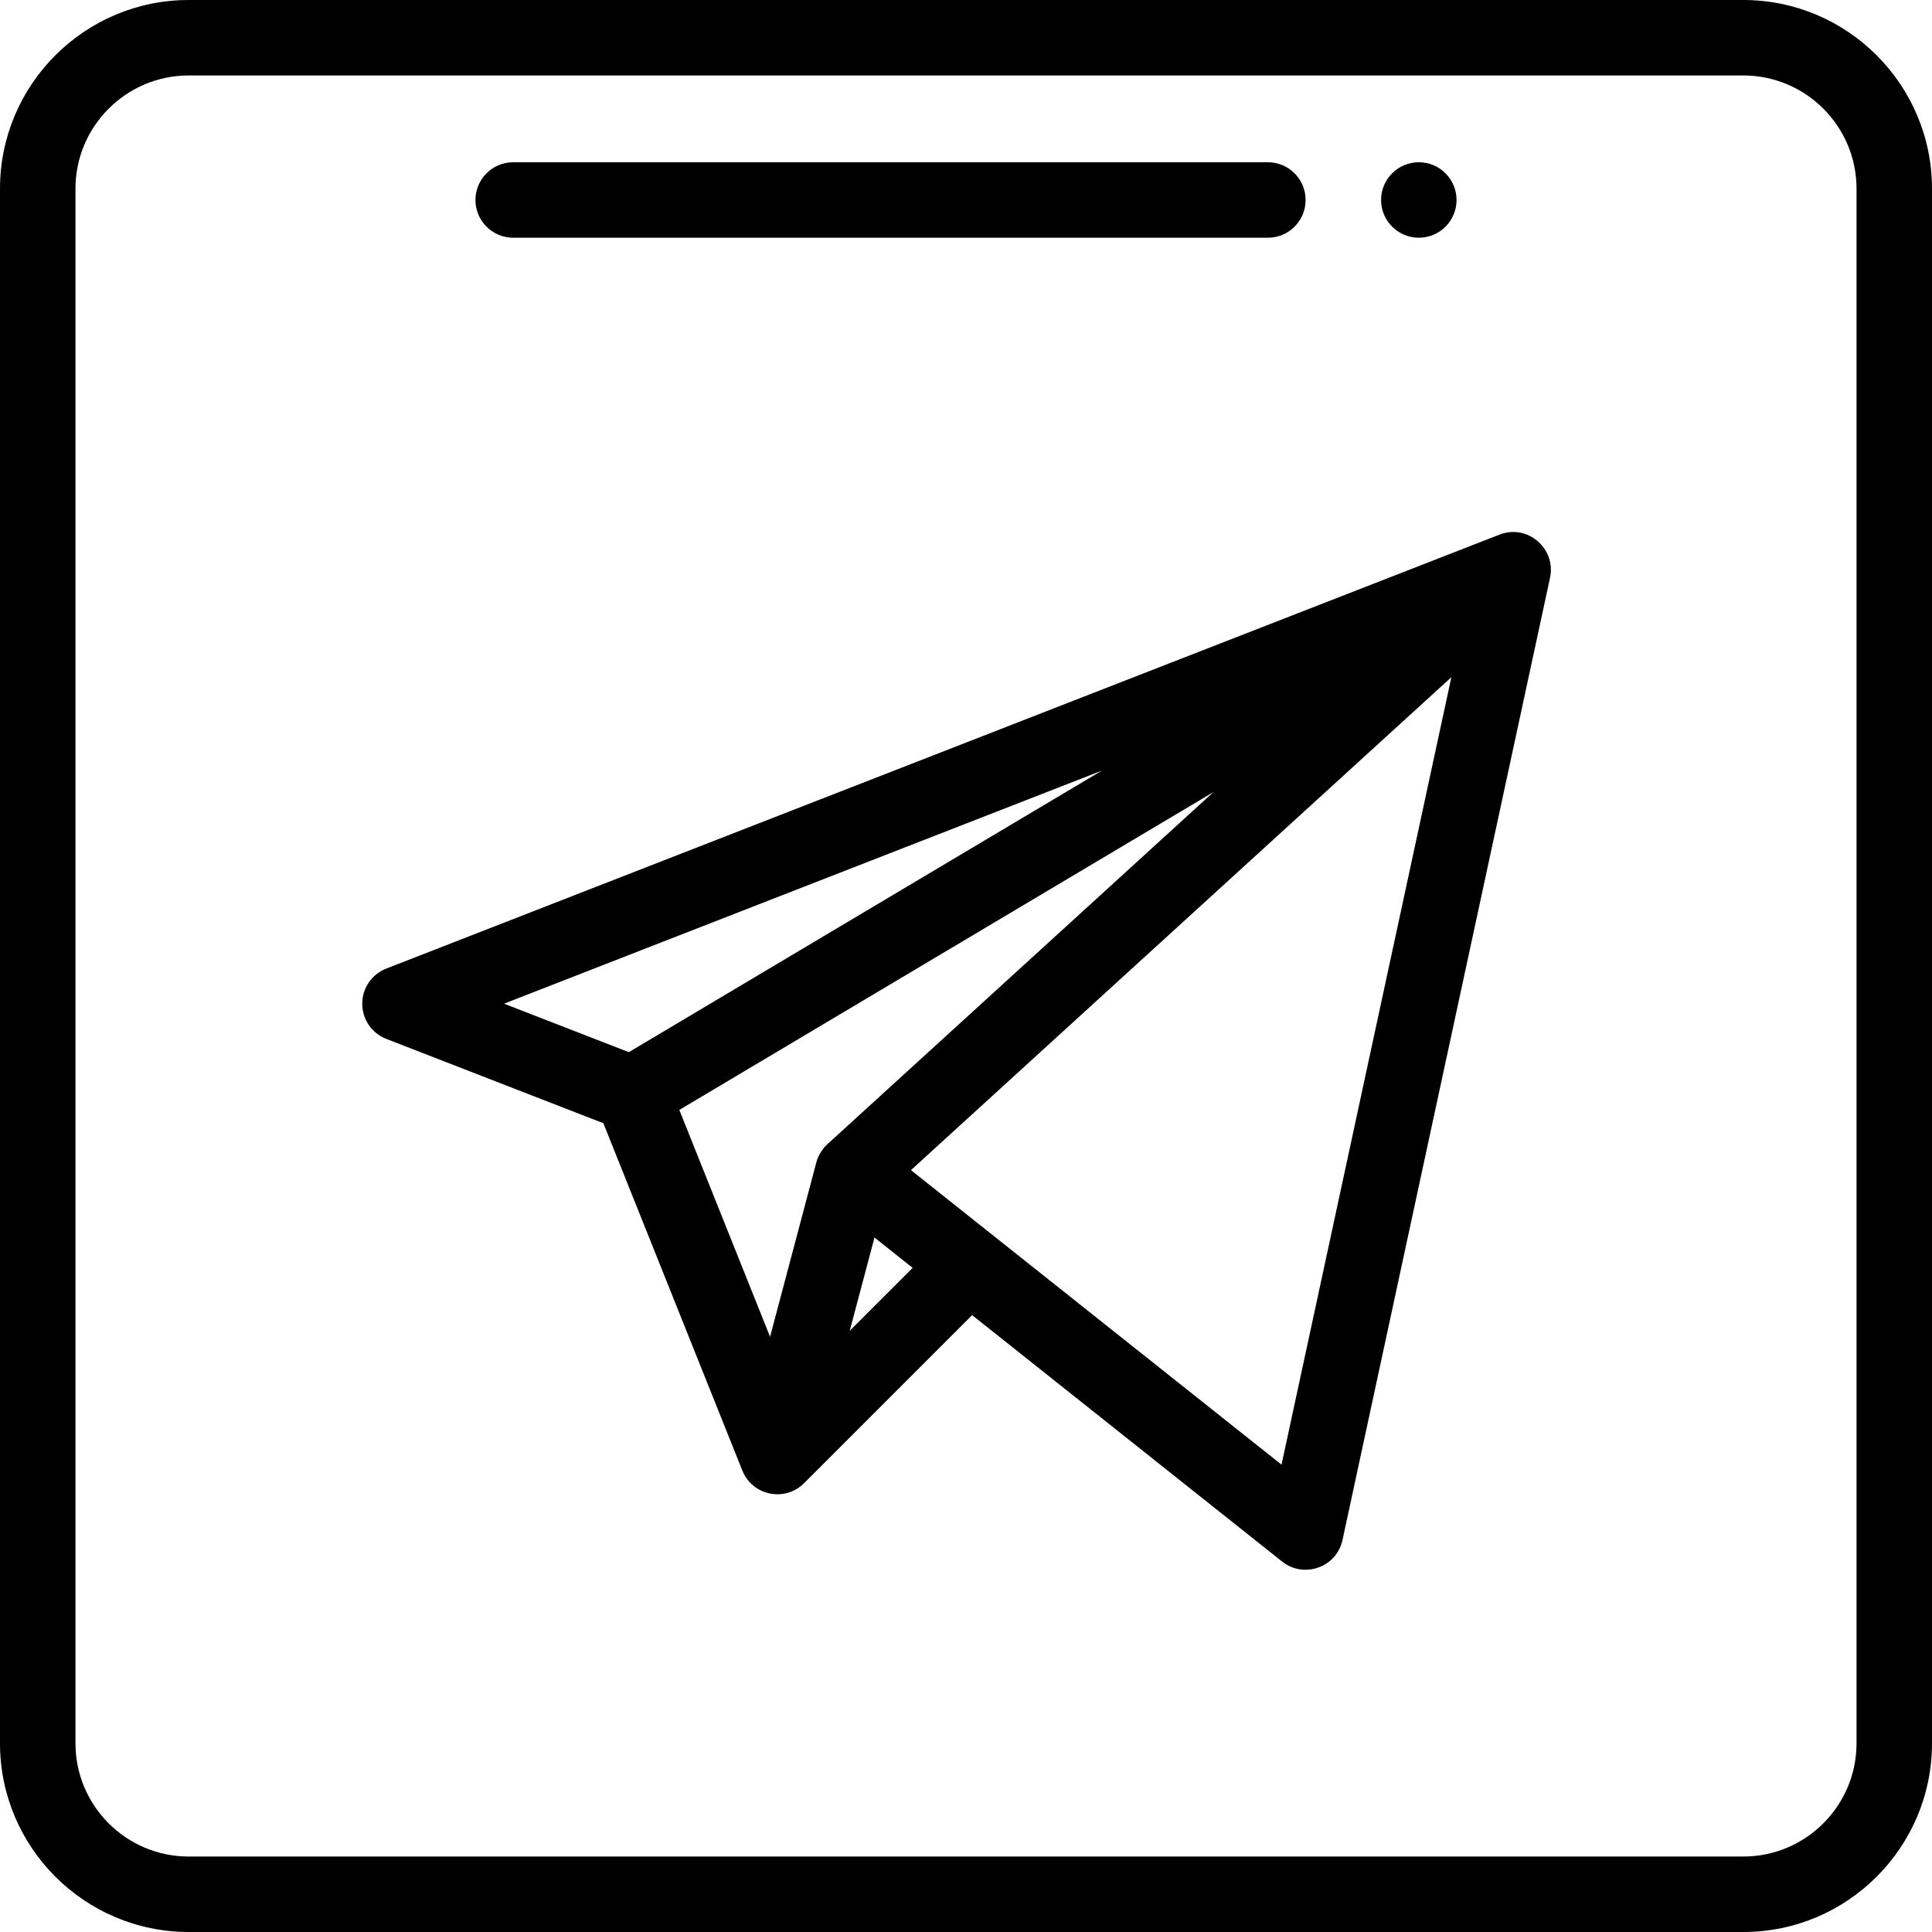
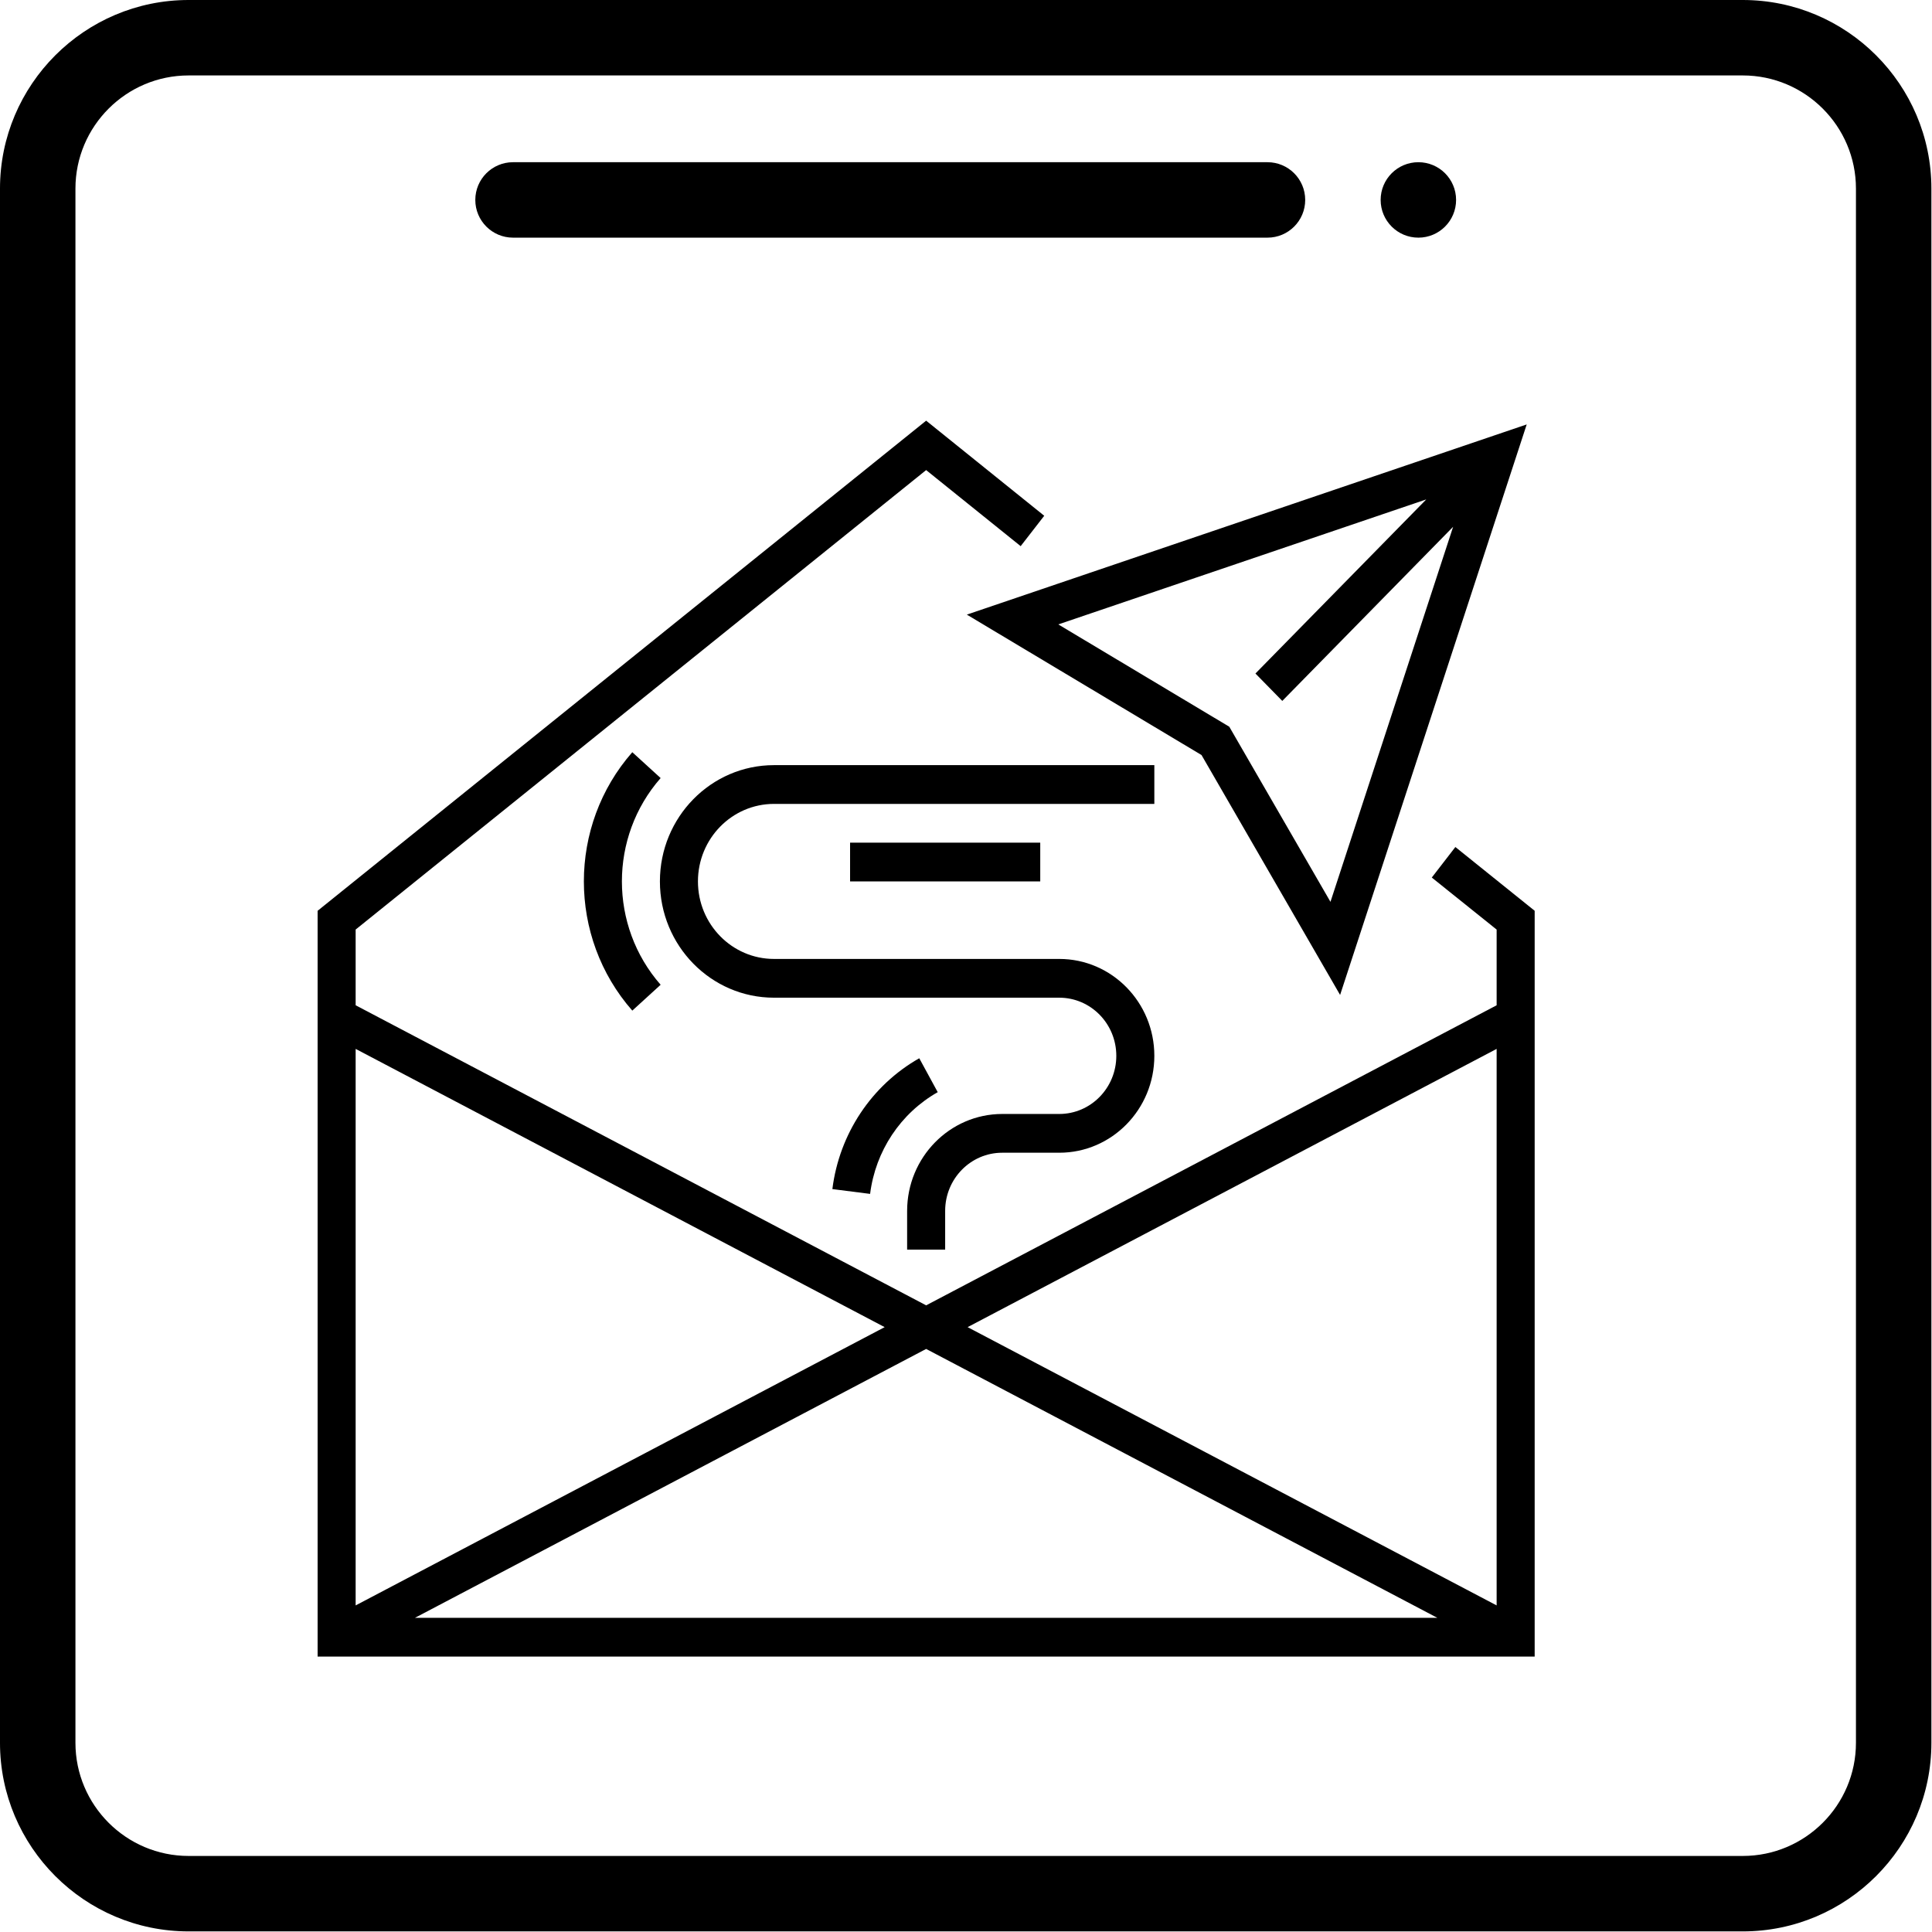
- <svg xmlns="http://www.w3.org/2000/svg" height="512pt" viewBox="0 0 512 512" width="512pt">
-   <path d="m386 53c0 5.523-4.477 10-10 10s-10-4.477-10-10 4.477-10 10-10 10 4.477 10 10zm0 0" />
-   <path d="m397.367 141.684-295 115c-3.84 1.496-6.371 5.199-6.367 9.324.004 4.121 2.535 7.82 6.379 9.312l57.52 22.348c6.586 16.461 36.426 91.09 36.898 92.215 2.773 6.562 11.301 8.176 16.273 3.188l44.551-44.551 82.156 65.309c5.75 4.57 14.422 1.578 16-5.719l55-255c1.637-7.641-5.867-14.359-13.41-11.426zm-105.336 62.527-125.387 74.621-33.07-12.848zm29.555 5.688-102.324 93.332c-1.328 1.215-2.422 2.938-2.918 4.797-.004.008-.008.02-.008.027l-12.262 46.207-24.047-60.121zm-89.84 118.059 10.117 8.039-16.672 16.672zm107.871 60.195c-19.09-15.176-80.508-63.988-98.207-78.055l143.219-130.633zm0 0" />
-   <path d="m462 0h-412c-27.57 0-50 22.43-50 50v412c0 27.57 22.43 50 50 50h412c27.57 0 50-22.43 50-50v-412c0-27.57-22.43-50-50-50zm30 462c0 16.543-13.457 30-30 30h-412c-16.543 0-30-13.457-30-30v-412c0-16.543 13.457-30 30-30h412c16.543 0 30 13.457 30 30zm0 0" />
-   <path d="m136 63h200c5.523 0 10-4.477 10-10s-4.477-10-10-10h-200c-5.523 0-10 4.477-10 10s4.477 10 10 10zm0 0" />
+ <svg xmlns="http://www.w3.org/2000/svg" width="100%" height="100%" viewBox="0 0 2134 2134" version="1.1" xml:space="preserve" style="fill-rule:evenodd;clip-rule:evenodd;stroke-linejoin:round;stroke-miterlimit:2;">
+   <path d="M1608.33,220.833c0,23.015 -18.652,41.667 -41.666,41.667c-23.015,0 -41.667,-18.652 -41.667,-41.667c0,-23.014 18.652,-41.666 41.667,-41.666c23.014,0 41.666,18.652 41.666,41.666Z" style="fill-rule:nonzero;" />
+   <path d="M1925,0l-1716.67,0c-114.876,0 -208.333,93.457 -208.333,208.333l0,1716.67c0,114.876 93.457,208.333 208.333,208.333l1716.67,0c114.876,0 208.333,-93.457 208.333,-208.333l0,-1716.67c0,-114.876 -93.457,-208.333 -208.333,-208.333Zm125,1925c0,68.929 -56.071,125 -125,125l-1716.67,0c-68.929,0 -125,-56.071 -125,-125l0,-1716.67c0,-68.929 56.071,-125 125,-125l1716.67,0c68.929,0 125,56.071 125,125l0,1716.67Z" style="fill-rule:nonzero;" />
+   <g>
+     <path d="M1043.98,1380.28l-42.009,0l0,-42.811c0.072,-59.074 47.045,-106.955 105.024,-107.028l63.014,0c34.8,0 63.015,-28.753 63.015,-64.217c0,-35.463 -28.215,-64.217 -63.015,-64.217l-315.072,0c-69.599,0 -126.029,-57.496 -126.029,-128.434c0,-70.927 56.43,-128.433 126.029,-128.433l420.096,0l0,42.811l-420.096,0c-46.399,0 -84.019,38.338 -84.019,85.622c0,47.296 37.62,85.623 84.019,85.623l315.072,0c57.999,0 105.024,47.922 105.024,107.028c0,59.116 -47.025,107.028 -105.024,107.028l-63.014,0c-34.8,0 -63.015,28.754 -63.015,64.217l0,42.811Z" style="fill-rule:nonzero;" />
+     <path d="M961.08,1318.72l-41.681,-5.309c7.63,-60.977 43.261,-114.627 95.978,-144.509l20.389,37.46c-41.015,23.224 -68.737,64.938 -74.686,112.358Z" style="fill-rule:nonzero;" />
+     <rect x="938.957" y="930.761" width="210.048" height="42.811" style="fill-rule:nonzero;" />
+     <path d="M698.407,1116.28c-71.322,-81.254 -71.322,-204.159 0,-285.423l31.302,28.555c-57.045,65.001 -57.045,163.312 0,228.313l-31.302,28.555Z" style="fill-rule:nonzero;" />
+     <path d="M1607.54,935.58l-26.051,33.718l71.63,57.465l0,83.615l-630.144,331.442l-630.144,-331.442l0,-83.636l630.144,-507.506l104.398,84.023l26.041,-33.561l-130.439,-105.042l-672.154,541.37l0,823.771l1344.31,0l0,-823.792l-87.588,-70.425Zm-1214.71,222.982l584.329,307.34l-584.329,307.361l0,-614.701Zm65.496,628.424l564.648,-297.003l564.647,297.003l-1129.3,0Zm1194.79,-13.723l-584.33,-307.361l584.33,-307.34l0,614.701Z" style="fill-rule:nonzero;" />
+     <path d="M1327.15,833.986l153.065,264.979l206.119,-630.16l-618.421,210.074l259.237,155.107Zm89.209,-59.785l188.705,-192.347l-135.495,414.284l-111.753,-193.424l-188.868,-113.017l406.455,-138.07l-188.705,192.305l29.661,30.269Z" style="fill-rule:nonzero;" />
+   </g>
+   <path d="M566.667,262.5l833.333,0c23.014,0 41.667,-18.652 41.667,-41.667c0,-23.014 -18.653,-41.666 -41.667,-41.666l-833.333,0c-23.015,0 -41.667,18.652 -41.667,41.666c0,23.015 18.652,41.667 41.667,41.667Z" style="fill-rule:nonzero;" />
</svg>
